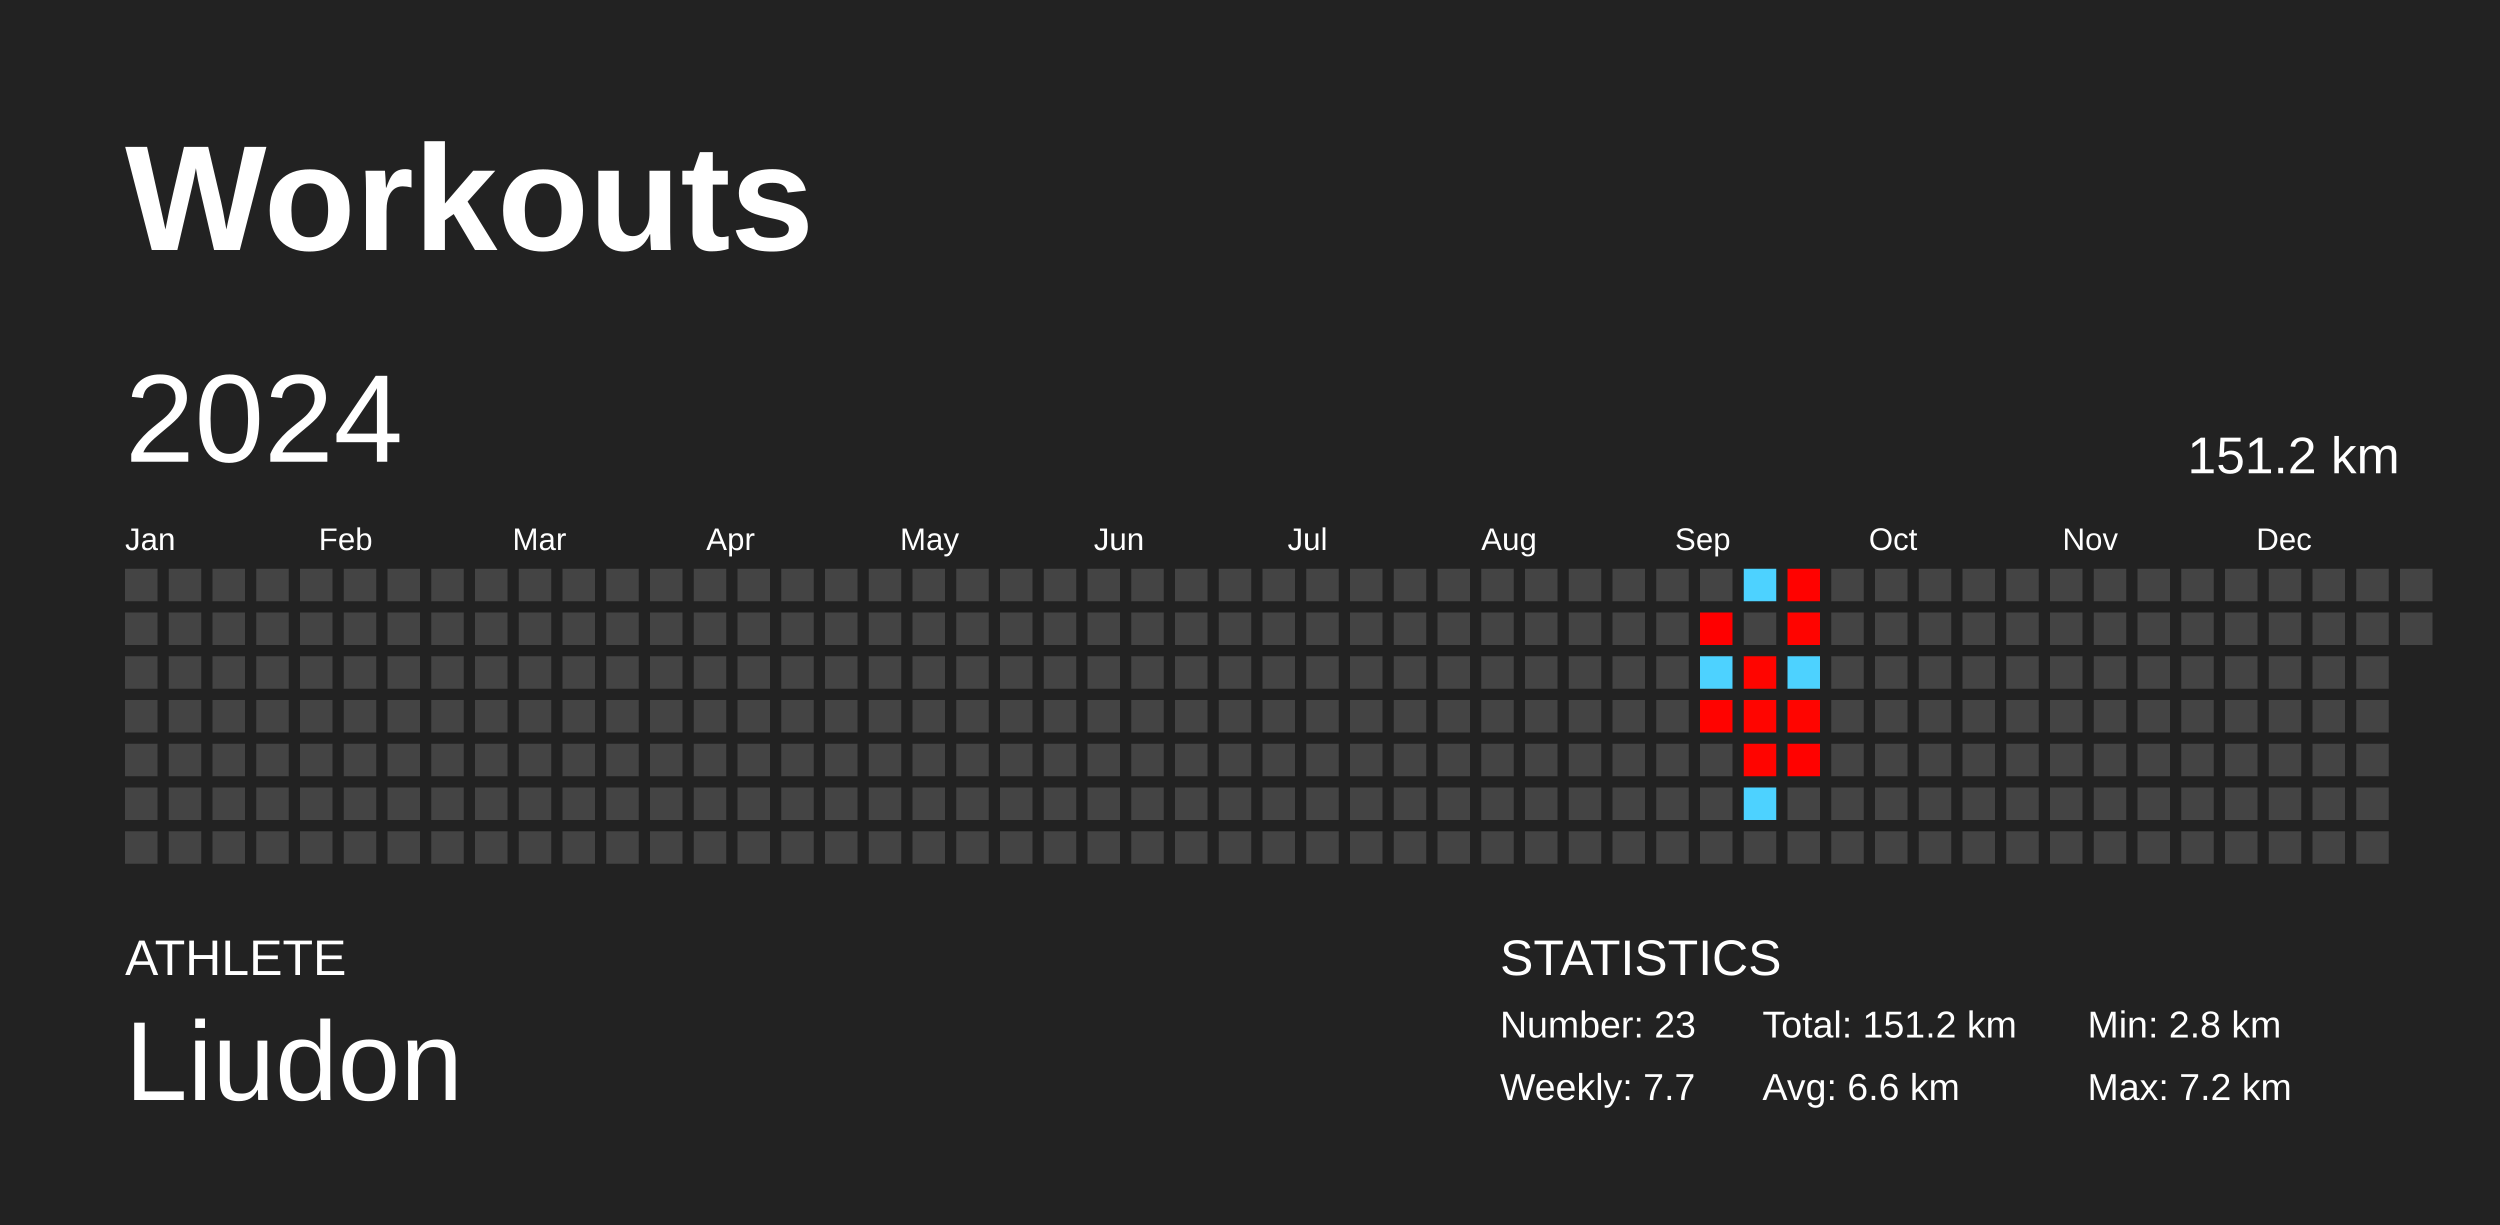
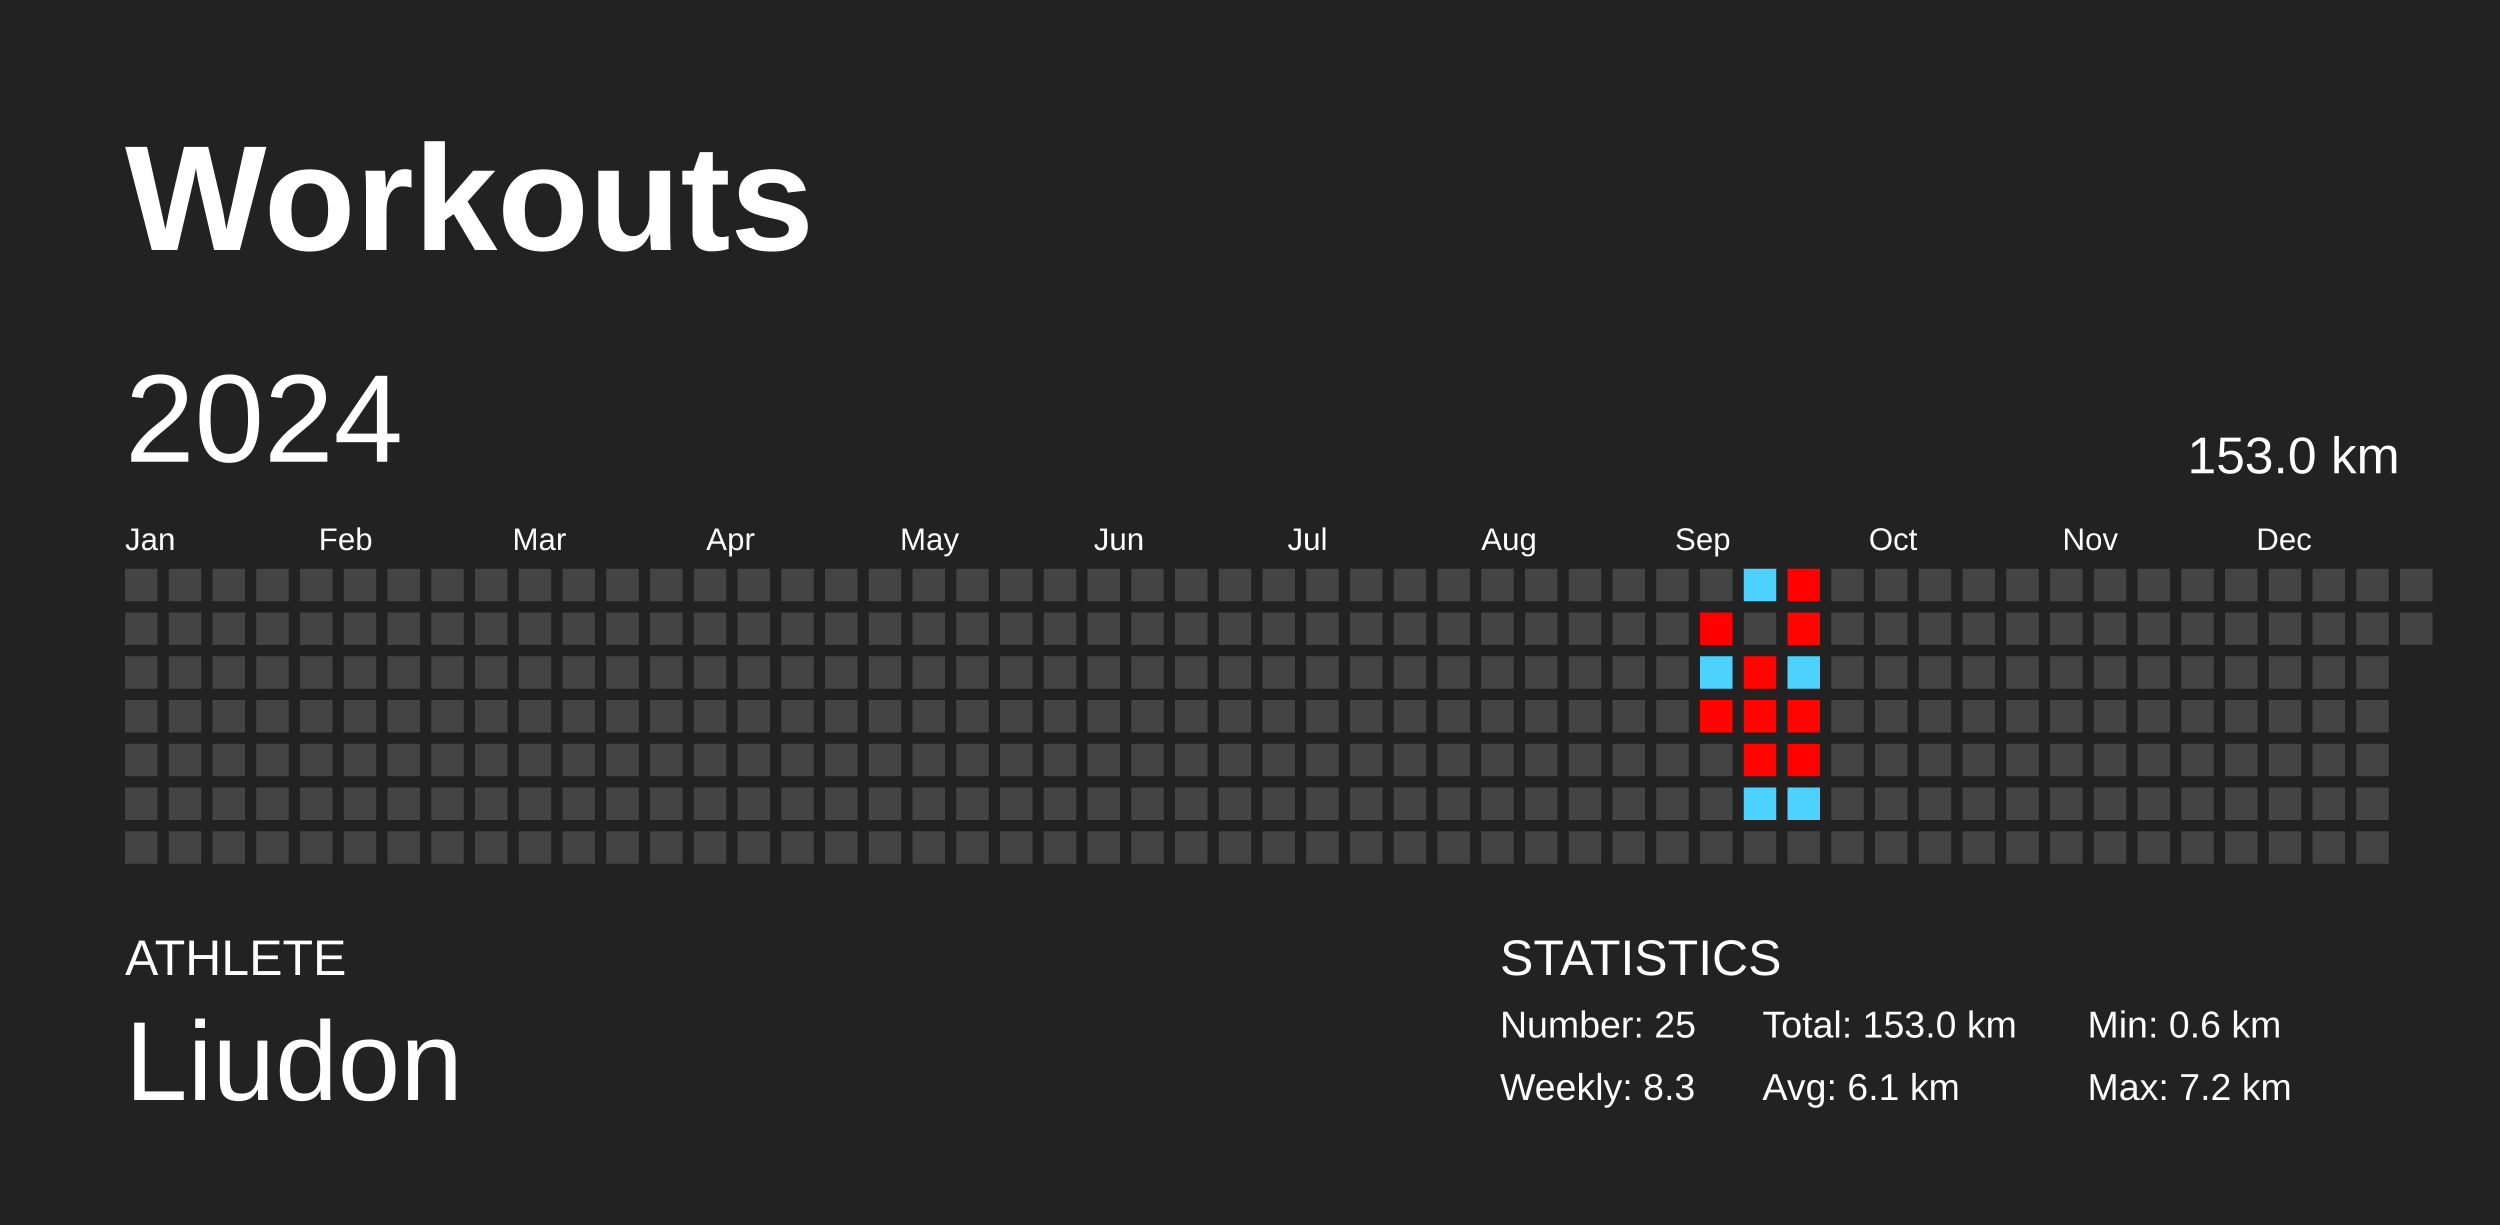
<svg xmlns="http://www.w3.org/2000/svg" baseProfile="full" height="98mm" version="1.1" viewBox="0,0,200,98" width="200mm">
  <defs />
  <rect fill="#222222" height="98" width="200" x="0" y="0" />
  <text fill="#FFFFFF" style="font-size:12px; font-family:Arial; font-weight:bold;" x="10" y="20">Workouts</text>
  <text fill="#FFFFFF" style="font-size:4px; font-family:Arial" x="10" y="78">ATHLETE</text>
  <text fill="#FFFFFF" style="font-size:9px; font-family:Arial" x="10" y="88">Liudon</text>
  <text fill="#FFFFFF" style="font-size:4px; font-family:Arial" x="120" y="78">STATISTICS</text>
-   <text fill="#FFFFFF" style="font-size:3px; font-family:Arial" x="120" y="83">Number: 23</text>
-   <text fill="#FFFFFF" style="font-size:3px; font-family:Arial" x="120" y="88">Weekly: 7.7</text>
-   <text fill="#FFFFFF" style="font-size:3px; font-family:Arial" x="141" y="83">Total: 151.2 km</text>
-   <text fill="#FFFFFF" style="font-size:3px; font-family:Arial" x="141" y="88">Avg: 6.6 km</text>
-   <text fill="#FFFFFF" style="font-size:3px; font-family:Arial" x="167" y="83">Min: 2.8 km</text>
+   <text fill="#FFFFFF" style="font-size:3px; font-family:Arial" x="120" y="83">Number: 25</text>
+   <text fill="#FFFFFF" style="font-size:3px; font-family:Arial" x="120" y="88">Weekly: 8.3</text>
+   <text fill="#FFFFFF" style="font-size:3px; font-family:Arial" x="141" y="83">Total: 153.0 km</text>
+   <text fill="#FFFFFF" style="font-size:3px; font-family:Arial" x="141" y="88">Avg: 6.1 km</text>
+   <text fill="#FFFFFF" style="font-size:3px; font-family:Arial" x="167" y="83">Min: 0.6 km</text>
  <text fill="#FFFFFF" style="font-size:3px; font-family:Arial" x="167" y="88">Max: 7.2 km</text>
  <text dominant-baseline="hanging" fill="#FFFFFF" style="font-size:10.0px; font-family:Arial;" x="10" y="30">2024</text>
-   <text dominant-baseline="hanging" fill="#FFFFFF" style="font-size:4.125px; font-family:Arial;" x="175" y="35">151.2 km</text>
+   <text dominant-baseline="hanging" fill="#FFFFFF" style="font-size:4.125px; font-family:Arial;" x="175" y="35">153.0 km</text>
  <text fill="#FFFFFF" style="font-size:2.5px; font-family:Arial" x="10.0" y="44">Jan</text>
  <text fill="#FFFFFF" style="font-size:2.5px; font-family:Arial" x="25.5" y="44">Feb</text>
  <text fill="#FFFFFF" style="font-size:2.5px; font-family:Arial" x="41.0" y="44">Mar</text>
  <text fill="#FFFFFF" style="font-size:2.5px; font-family:Arial" x="56.5" y="44">Apr</text>
  <text fill="#FFFFFF" style="font-size:2.5px; font-family:Arial" x="72.0" y="44">May</text>
  <text fill="#FFFFFF" style="font-size:2.5px; font-family:Arial" x="87.5" y="44">Jun</text>
  <text fill="#FFFFFF" style="font-size:2.5px; font-family:Arial" x="103.0" y="44">Jul</text>
  <text fill="#FFFFFF" style="font-size:2.5px; font-family:Arial" x="118.5" y="44">Aug</text>
  <text fill="#FFFFFF" style="font-size:2.5px; font-family:Arial" x="134.0" y="44">Sep</text>
  <text fill="#FFFFFF" style="font-size:2.5px; font-family:Arial" x="149.5" y="44">Oct</text>
  <text fill="#FFFFFF" style="font-size:2.5px; font-family:Arial" x="165.0" y="44">Nov</text>
  <text fill="#FFFFFF" style="font-size:2.5px; font-family:Arial" x="180.5" y="44">Dec</text>
  <rect fill="#444444" height="2.6" width="2.6" x="10.0" y="45.5" />
  <rect fill="#444444" height="2.6" width="2.6" x="10.0" y="49.0" />
  <rect fill="#444444" height="2.6" width="2.6" x="10.0" y="52.5" />
  <rect fill="#444444" height="2.6" width="2.6" x="10.0" y="56.0" />
  <rect fill="#444444" height="2.6" width="2.6" x="10.0" y="59.5" />
  <rect fill="#444444" height="2.6" width="2.6" x="10.0" y="63.0" />
  <rect fill="#444444" height="2.6" width="2.6" x="10.0" y="66.5" />
  <rect fill="#444444" height="2.6" width="2.6" x="13.5" y="45.5" />
  <rect fill="#444444" height="2.6" width="2.6" x="13.5" y="49.0" />
  <rect fill="#444444" height="2.6" width="2.6" x="13.5" y="52.5" />
  <rect fill="#444444" height="2.6" width="2.6" x="13.5" y="56.0" />
  <rect fill="#444444" height="2.6" width="2.6" x="13.5" y="59.5" />
  <rect fill="#444444" height="2.6" width="2.6" x="13.5" y="63.0" />
  <rect fill="#444444" height="2.6" width="2.6" x="13.5" y="66.5" />
  <rect fill="#444444" height="2.6" width="2.6" x="17.0" y="45.5" />
  <rect fill="#444444" height="2.6" width="2.6" x="17.0" y="49.0" />
  <rect fill="#444444" height="2.6" width="2.6" x="17.0" y="52.5" />
  <rect fill="#444444" height="2.6" width="2.6" x="17.0" y="56.0" />
  <rect fill="#444444" height="2.6" width="2.6" x="17.0" y="59.5" />
  <rect fill="#444444" height="2.6" width="2.6" x="17.0" y="63.0" />
  <rect fill="#444444" height="2.6" width="2.6" x="17.0" y="66.5" />
  <rect fill="#444444" height="2.6" width="2.6" x="20.5" y="45.5" />
  <rect fill="#444444" height="2.6" width="2.6" x="20.5" y="49.0" />
  <rect fill="#444444" height="2.6" width="2.6" x="20.5" y="52.5" />
  <rect fill="#444444" height="2.6" width="2.6" x="20.5" y="56.0" />
  <rect fill="#444444" height="2.6" width="2.6" x="20.5" y="59.5" />
  <rect fill="#444444" height="2.6" width="2.6" x="20.5" y="63.0" />
  <rect fill="#444444" height="2.6" width="2.6" x="20.5" y="66.5" />
  <rect fill="#444444" height="2.6" width="2.6" x="24.0" y="45.5" />
  <rect fill="#444444" height="2.6" width="2.6" x="24.0" y="49.0" />
  <rect fill="#444444" height="2.6" width="2.6" x="24.0" y="52.5" />
  <rect fill="#444444" height="2.6" width="2.6" x="24.0" y="56.0" />
  <rect fill="#444444" height="2.6" width="2.6" x="24.0" y="59.5" />
  <rect fill="#444444" height="2.6" width="2.6" x="24.0" y="63.0" />
  <rect fill="#444444" height="2.6" width="2.6" x="24.0" y="66.5" />
  <rect fill="#444444" height="2.6" width="2.6" x="27.5" y="45.5" />
  <rect fill="#444444" height="2.6" width="2.6" x="27.5" y="49.0" />
  <rect fill="#444444" height="2.6" width="2.6" x="27.5" y="52.5" />
  <rect fill="#444444" height="2.6" width="2.6" x="27.5" y="56.0" />
  <rect fill="#444444" height="2.6" width="2.6" x="27.5" y="59.5" />
  <rect fill="#444444" height="2.6" width="2.6" x="27.5" y="63.0" />
  <rect fill="#444444" height="2.6" width="2.6" x="27.5" y="66.5" />
  <rect fill="#444444" height="2.6" width="2.6" x="31.0" y="45.5" />
  <rect fill="#444444" height="2.6" width="2.6" x="31.0" y="49.0" />
  <rect fill="#444444" height="2.6" width="2.6" x="31.0" y="52.5" />
  <rect fill="#444444" height="2.6" width="2.6" x="31.0" y="56.0" />
  <rect fill="#444444" height="2.6" width="2.6" x="31.0" y="59.5" />
  <rect fill="#444444" height="2.6" width="2.6" x="31.0" y="63.0" />
  <rect fill="#444444" height="2.6" width="2.6" x="31.0" y="66.5" />
  <rect fill="#444444" height="2.6" width="2.6" x="34.5" y="45.5" />
  <rect fill="#444444" height="2.6" width="2.6" x="34.5" y="49.0" />
  <rect fill="#444444" height="2.6" width="2.6" x="34.5" y="52.5" />
  <rect fill="#444444" height="2.6" width="2.6" x="34.5" y="56.0" />
  <rect fill="#444444" height="2.6" width="2.6" x="34.5" y="59.5" />
  <rect fill="#444444" height="2.6" width="2.6" x="34.5" y="63.0" />
  <rect fill="#444444" height="2.6" width="2.6" x="34.5" y="66.5" />
  <rect fill="#444444" height="2.6" width="2.6" x="38.0" y="45.5" />
  <rect fill="#444444" height="2.6" width="2.6" x="38.0" y="49.0" />
  <rect fill="#444444" height="2.6" width="2.6" x="38.0" y="52.5" />
  <rect fill="#444444" height="2.6" width="2.6" x="38.0" y="56.0" />
  <rect fill="#444444" height="2.6" width="2.6" x="38.0" y="59.5" />
  <rect fill="#444444" height="2.6" width="2.6" x="38.0" y="63.0" />
  <rect fill="#444444" height="2.6" width="2.6" x="38.0" y="66.5" />
  <rect fill="#444444" height="2.6" width="2.6" x="41.5" y="45.5" />
  <rect fill="#444444" height="2.6" width="2.6" x="41.5" y="49.0" />
  <rect fill="#444444" height="2.6" width="2.6" x="41.5" y="52.5" />
  <rect fill="#444444" height="2.6" width="2.6" x="41.5" y="56.0" />
  <rect fill="#444444" height="2.6" width="2.6" x="41.5" y="59.5" />
  <rect fill="#444444" height="2.6" width="2.6" x="41.5" y="63.0" />
  <rect fill="#444444" height="2.6" width="2.6" x="41.5" y="66.5" />
  <rect fill="#444444" height="2.6" width="2.6" x="45.0" y="45.5" />
  <rect fill="#444444" height="2.6" width="2.6" x="45.0" y="49.0" />
  <rect fill="#444444" height="2.6" width="2.6" x="45.0" y="52.5" />
  <rect fill="#444444" height="2.6" width="2.6" x="45.0" y="56.0" />
  <rect fill="#444444" height="2.6" width="2.6" x="45.0" y="59.5" />
  <rect fill="#444444" height="2.6" width="2.6" x="45.0" y="63.0" />
  <rect fill="#444444" height="2.6" width="2.6" x="45.0" y="66.5" />
  <rect fill="#444444" height="2.6" width="2.6" x="48.5" y="45.5" />
  <rect fill="#444444" height="2.6" width="2.6" x="48.5" y="49.0" />
  <rect fill="#444444" height="2.6" width="2.6" x="48.5" y="52.5" />
  <rect fill="#444444" height="2.6" width="2.6" x="48.5" y="56.0" />
  <rect fill="#444444" height="2.6" width="2.6" x="48.5" y="59.5" />
  <rect fill="#444444" height="2.6" width="2.6" x="48.5" y="63.0" />
  <rect fill="#444444" height="2.6" width="2.6" x="48.5" y="66.5" />
  <rect fill="#444444" height="2.6" width="2.6" x="52.0" y="45.5" />
  <rect fill="#444444" height="2.6" width="2.6" x="52.0" y="49.0" />
  <rect fill="#444444" height="2.6" width="2.6" x="52.0" y="52.5" />
  <rect fill="#444444" height="2.6" width="2.6" x="52.0" y="56.0" />
  <rect fill="#444444" height="2.6" width="2.6" x="52.0" y="59.5" />
  <rect fill="#444444" height="2.6" width="2.6" x="52.0" y="63.0" />
  <rect fill="#444444" height="2.6" width="2.6" x="52.0" y="66.5" />
  <rect fill="#444444" height="2.6" width="2.6" x="55.5" y="45.5" />
  <rect fill="#444444" height="2.6" width="2.6" x="55.5" y="49.0" />
  <rect fill="#444444" height="2.6" width="2.6" x="55.5" y="52.5" />
  <rect fill="#444444" height="2.6" width="2.6" x="55.5" y="56.0" />
  <rect fill="#444444" height="2.6" width="2.6" x="55.5" y="59.5" />
  <rect fill="#444444" height="2.6" width="2.6" x="55.5" y="63.0" />
  <rect fill="#444444" height="2.6" width="2.6" x="55.5" y="66.5" />
  <rect fill="#444444" height="2.6" width="2.6" x="59.0" y="45.5" />
  <rect fill="#444444" height="2.6" width="2.6" x="59.0" y="49.0" />
  <rect fill="#444444" height="2.6" width="2.6" x="59.0" y="52.5" />
  <rect fill="#444444" height="2.6" width="2.6" x="59.0" y="56.0" />
  <rect fill="#444444" height="2.6" width="2.6" x="59.0" y="59.5" />
  <rect fill="#444444" height="2.6" width="2.6" x="59.0" y="63.0" />
  <rect fill="#444444" height="2.6" width="2.6" x="59.0" y="66.5" />
  <rect fill="#444444" height="2.6" width="2.6" x="62.5" y="45.5" />
  <rect fill="#444444" height="2.6" width="2.6" x="62.5" y="49.0" />
  <rect fill="#444444" height="2.6" width="2.6" x="62.5" y="52.5" />
  <rect fill="#444444" height="2.6" width="2.6" x="62.5" y="56.0" />
  <rect fill="#444444" height="2.6" width="2.6" x="62.5" y="59.5" />
  <rect fill="#444444" height="2.6" width="2.6" x="62.5" y="63.0" />
  <rect fill="#444444" height="2.6" width="2.6" x="62.5" y="66.5" />
  <rect fill="#444444" height="2.6" width="2.6" x="66.0" y="45.5" />
  <rect fill="#444444" height="2.6" width="2.6" x="66.0" y="49.0" />
  <rect fill="#444444" height="2.6" width="2.6" x="66.0" y="52.5" />
  <rect fill="#444444" height="2.6" width="2.6" x="66.0" y="56.0" />
  <rect fill="#444444" height="2.6" width="2.6" x="66.0" y="59.5" />
  <rect fill="#444444" height="2.6" width="2.6" x="66.0" y="63.0" />
  <rect fill="#444444" height="2.6" width="2.6" x="66.0" y="66.5" />
  <rect fill="#444444" height="2.6" width="2.6" x="69.5" y="45.5" />
  <rect fill="#444444" height="2.6" width="2.6" x="69.5" y="49.0" />
  <rect fill="#444444" height="2.6" width="2.6" x="69.5" y="52.5" />
  <rect fill="#444444" height="2.6" width="2.6" x="69.5" y="56.0" />
  <rect fill="#444444" height="2.6" width="2.6" x="69.5" y="59.5" />
  <rect fill="#444444" height="2.6" width="2.6" x="69.5" y="63.0" />
  <rect fill="#444444" height="2.6" width="2.6" x="69.5" y="66.5" />
  <rect fill="#444444" height="2.6" width="2.6" x="73.0" y="45.5" />
  <rect fill="#444444" height="2.6" width="2.6" x="73.0" y="49.0" />
  <rect fill="#444444" height="2.6" width="2.6" x="73.0" y="52.5" />
  <rect fill="#444444" height="2.6" width="2.6" x="73.0" y="56.0" />
  <rect fill="#444444" height="2.6" width="2.6" x="73.0" y="59.5" />
  <rect fill="#444444" height="2.6" width="2.6" x="73.0" y="63.0" />
  <rect fill="#444444" height="2.6" width="2.6" x="73.0" y="66.5" />
  <rect fill="#444444" height="2.6" width="2.6" x="76.5" y="45.5" />
  <rect fill="#444444" height="2.6" width="2.6" x="76.5" y="49.0" />
  <rect fill="#444444" height="2.6" width="2.6" x="76.5" y="52.5" />
  <rect fill="#444444" height="2.6" width="2.6" x="76.5" y="56.0" />
  <rect fill="#444444" height="2.6" width="2.6" x="76.5" y="59.5" />
  <rect fill="#444444" height="2.6" width="2.6" x="76.5" y="63.0" />
  <rect fill="#444444" height="2.6" width="2.6" x="76.5" y="66.5" />
  <rect fill="#444444" height="2.6" width="2.6" x="80.0" y="45.5" />
  <rect fill="#444444" height="2.6" width="2.6" x="80.0" y="49.0" />
  <rect fill="#444444" height="2.6" width="2.6" x="80.0" y="52.5" />
  <rect fill="#444444" height="2.6" width="2.6" x="80.0" y="56.0" />
  <rect fill="#444444" height="2.6" width="2.6" x="80.0" y="59.5" />
  <rect fill="#444444" height="2.6" width="2.6" x="80.0" y="63.0" />
  <rect fill="#444444" height="2.6" width="2.6" x="80.0" y="66.5" />
  <rect fill="#444444" height="2.6" width="2.6" x="83.5" y="45.5" />
  <rect fill="#444444" height="2.6" width="2.6" x="83.5" y="49.0" />
  <rect fill="#444444" height="2.6" width="2.6" x="83.5" y="52.5" />
  <rect fill="#444444" height="2.6" width="2.6" x="83.5" y="56.0" />
  <rect fill="#444444" height="2.6" width="2.6" x="83.5" y="59.5" />
  <rect fill="#444444" height="2.6" width="2.6" x="83.5" y="63.0" />
  <rect fill="#444444" height="2.6" width="2.6" x="83.5" y="66.5" />
  <rect fill="#444444" height="2.6" width="2.6" x="87.0" y="45.5" />
  <rect fill="#444444" height="2.6" width="2.6" x="87.0" y="49.0" />
  <rect fill="#444444" height="2.6" width="2.6" x="87.0" y="52.5" />
  <rect fill="#444444" height="2.6" width="2.6" x="87.0" y="56.0" />
  <rect fill="#444444" height="2.6" width="2.6" x="87.0" y="59.5" />
  <rect fill="#444444" height="2.6" width="2.6" x="87.0" y="63.0" />
  <rect fill="#444444" height="2.6" width="2.6" x="87.0" y="66.5" />
  <rect fill="#444444" height="2.6" width="2.6" x="90.5" y="45.5" />
  <rect fill="#444444" height="2.6" width="2.6" x="90.5" y="49.0" />
  <rect fill="#444444" height="2.6" width="2.6" x="90.5" y="52.5" />
  <rect fill="#444444" height="2.6" width="2.6" x="90.5" y="56.0" />
  <rect fill="#444444" height="2.6" width="2.6" x="90.5" y="59.5" />
  <rect fill="#444444" height="2.6" width="2.6" x="90.5" y="63.0" />
  <rect fill="#444444" height="2.6" width="2.6" x="90.5" y="66.5" />
  <rect fill="#444444" height="2.6" width="2.6" x="94.0" y="45.5" />
  <rect fill="#444444" height="2.6" width="2.6" x="94.0" y="49.0" />
  <rect fill="#444444" height="2.6" width="2.6" x="94.0" y="52.5" />
  <rect fill="#444444" height="2.6" width="2.6" x="94.0" y="56.0" />
  <rect fill="#444444" height="2.6" width="2.6" x="94.0" y="59.5" />
  <rect fill="#444444" height="2.6" width="2.6" x="94.0" y="63.0" />
  <rect fill="#444444" height="2.6" width="2.6" x="94.0" y="66.5" />
  <rect fill="#444444" height="2.6" width="2.6" x="97.5" y="45.5" />
  <rect fill="#444444" height="2.6" width="2.6" x="97.5" y="49.0" />
  <rect fill="#444444" height="2.6" width="2.6" x="97.5" y="52.5" />
  <rect fill="#444444" height="2.6" width="2.6" x="97.5" y="56.0" />
  <rect fill="#444444" height="2.6" width="2.6" x="97.5" y="59.5" />
  <rect fill="#444444" height="2.6" width="2.6" x="97.5" y="63.0" />
  <rect fill="#444444" height="2.6" width="2.6" x="97.5" y="66.5" />
  <rect fill="#444444" height="2.6" width="2.6" x="101.0" y="45.5" />
  <rect fill="#444444" height="2.6" width="2.6" x="101.0" y="49.0" />
  <rect fill="#444444" height="2.6" width="2.6" x="101.0" y="52.5" />
  <rect fill="#444444" height="2.6" width="2.6" x="101.0" y="56.0" />
  <rect fill="#444444" height="2.6" width="2.6" x="101.0" y="59.5" />
  <rect fill="#444444" height="2.6" width="2.6" x="101.0" y="63.0" />
  <rect fill="#444444" height="2.6" width="2.6" x="101.0" y="66.5" />
  <rect fill="#444444" height="2.6" width="2.6" x="104.5" y="45.5" />
  <rect fill="#444444" height="2.6" width="2.6" x="104.5" y="49.0" />
  <rect fill="#444444" height="2.6" width="2.6" x="104.5" y="52.5" />
  <rect fill="#444444" height="2.6" width="2.6" x="104.5" y="56.0" />
  <rect fill="#444444" height="2.6" width="2.6" x="104.5" y="59.5" />
  <rect fill="#444444" height="2.6" width="2.6" x="104.5" y="63.0" />
  <rect fill="#444444" height="2.6" width="2.6" x="104.5" y="66.5" />
  <rect fill="#444444" height="2.6" width="2.6" x="108.0" y="45.5" />
  <rect fill="#444444" height="2.6" width="2.6" x="108.0" y="49.0" />
  <rect fill="#444444" height="2.6" width="2.6" x="108.0" y="52.5" />
  <rect fill="#444444" height="2.6" width="2.6" x="108.0" y="56.0" />
  <rect fill="#444444" height="2.6" width="2.6" x="108.0" y="59.5" />
  <rect fill="#444444" height="2.6" width="2.6" x="108.0" y="63.0" />
  <rect fill="#444444" height="2.6" width="2.6" x="108.0" y="66.5" />
  <rect fill="#444444" height="2.6" width="2.6" x="111.5" y="45.5" />
  <rect fill="#444444" height="2.6" width="2.6" x="111.5" y="49.0" />
  <rect fill="#444444" height="2.6" width="2.6" x="111.5" y="52.5" />
  <rect fill="#444444" height="2.6" width="2.6" x="111.5" y="56.0" />
  <rect fill="#444444" height="2.6" width="2.6" x="111.5" y="59.5" />
  <rect fill="#444444" height="2.6" width="2.6" x="111.5" y="63.0" />
  <rect fill="#444444" height="2.6" width="2.6" x="111.5" y="66.5" />
  <rect fill="#444444" height="2.6" width="2.6" x="115.0" y="45.5" />
  <rect fill="#444444" height="2.6" width="2.6" x="115.0" y="49.0" />
  <rect fill="#444444" height="2.6" width="2.6" x="115.0" y="52.5" />
  <rect fill="#444444" height="2.6" width="2.6" x="115.0" y="56.0" />
  <rect fill="#444444" height="2.6" width="2.6" x="115.0" y="59.5" />
  <rect fill="#444444" height="2.6" width="2.6" x="115.0" y="63.0" />
  <rect fill="#444444" height="2.6" width="2.6" x="115.0" y="66.5" />
  <rect fill="#444444" height="2.6" width="2.6" x="118.5" y="45.5" />
  <rect fill="#444444" height="2.6" width="2.6" x="118.5" y="49.0" />
  <rect fill="#444444" height="2.6" width="2.6" x="118.5" y="52.5" />
  <rect fill="#444444" height="2.6" width="2.6" x="118.5" y="56.0" />
  <rect fill="#444444" height="2.6" width="2.6" x="118.5" y="59.5" />
  <rect fill="#444444" height="2.6" width="2.6" x="118.5" y="63.0" />
  <rect fill="#444444" height="2.6" width="2.6" x="118.5" y="66.5" />
  <rect fill="#444444" height="2.6" width="2.6" x="122.0" y="45.5" />
  <rect fill="#444444" height="2.6" width="2.6" x="122.0" y="49.0" />
  <rect fill="#444444" height="2.6" width="2.6" x="122.0" y="52.5" />
  <rect fill="#444444" height="2.6" width="2.6" x="122.0" y="56.0" />
  <rect fill="#444444" height="2.6" width="2.6" x="122.0" y="59.5" />
  <rect fill="#444444" height="2.6" width="2.6" x="122.0" y="63.0" />
  <rect fill="#444444" height="2.6" width="2.6" x="122.0" y="66.5" />
  <rect fill="#444444" height="2.6" width="2.6" x="125.5" y="45.5" />
  <rect fill="#444444" height="2.6" width="2.6" x="125.5" y="49.0" />
  <rect fill="#444444" height="2.6" width="2.6" x="125.5" y="52.5" />
  <rect fill="#444444" height="2.6" width="2.6" x="125.5" y="56.0" />
  <rect fill="#444444" height="2.6" width="2.6" x="125.5" y="59.5" />
  <rect fill="#444444" height="2.6" width="2.6" x="125.5" y="63.0" />
  <rect fill="#444444" height="2.6" width="2.6" x="125.5" y="66.5" />
  <rect fill="#444444" height="2.6" width="2.6" x="129.0" y="45.5" />
  <rect fill="#444444" height="2.6" width="2.6" x="129.0" y="49.0" />
  <rect fill="#444444" height="2.6" width="2.6" x="129.0" y="52.5" />
  <rect fill="#444444" height="2.6" width="2.6" x="129.0" y="56.0" />
  <rect fill="#444444" height="2.6" width="2.6" x="129.0" y="59.5" />
  <rect fill="#444444" height="2.6" width="2.6" x="129.0" y="63.0" />
  <rect fill="#444444" height="2.6" width="2.6" x="129.0" y="66.5" />
  <rect fill="#444444" height="2.6" width="2.6" x="132.5" y="45.5" />
  <rect fill="#444444" height="2.6" width="2.6" x="132.5" y="49.0" />
  <rect fill="#444444" height="2.6" width="2.6" x="132.5" y="52.5" />
  <rect fill="#444444" height="2.6" width="2.6" x="132.5" y="56.0" />
  <rect fill="#444444" height="2.6" width="2.6" x="132.5" y="59.5" />
  <rect fill="#444444" height="2.6" width="2.6" x="132.5" y="63.0" />
  <rect fill="#444444" height="2.6" width="2.6" x="132.5" y="66.5" />
  <rect fill="#444444" height="2.6" width="2.6" x="136.0" y="45.5" />
  <rect fill="#ff0000" height="2.6" width="2.6" x="136.0" y="49.0" />
  <rect fill="#4dd2ff" height="2.6" width="2.6" x="136.0" y="52.5" />
  <rect fill="#ff0300" height="2.6" width="2.6" x="136.0" y="56.0" />
  <rect fill="#444444" height="2.6" width="2.6" x="136.0" y="59.5" />
  <rect fill="#444444" height="2.6" width="2.6" x="136.0" y="63.0" />
  <rect fill="#444444" height="2.6" width="2.6" x="136.0" y="66.5" />
  <rect fill="#4dd2ff" height="2.6" width="2.6" x="139.5" y="45.5" />
  <rect fill="#444444" height="2.6" width="2.6" x="139.5" y="49.0" />
-   <rect fill="#ff0500" height="2.6" width="2.6" x="139.5" y="52.5" />
-   <rect fill="#ff0500" height="2.6" width="2.6" x="139.5" y="56.0" />
+   <rect fill="#ff0400" height="2.6" width="2.6" x="139.5" y="52.5" />
+   <rect fill="#ff0400" height="2.6" width="2.6" x="139.5" y="56.0" />
  <rect fill="#ff0400" height="2.6" width="2.6" x="139.5" y="59.5" />
  <rect fill="#4dd2ff" height="2.6" width="2.6" x="139.5" y="63.0" />
  <rect fill="#444444" height="2.6" width="2.6" x="139.5" y="66.5" />
  <rect fill="#ff0200" height="2.6" width="2.6" x="143.0" y="45.5" />
  <rect fill="#ff0400" height="2.6" width="2.6" x="143.0" y="49.0" />
  <rect fill="#4dd2ff" height="2.6" width="2.6" x="143.0" y="52.5" />
-   <rect fill="#ff0500" height="2.6" width="2.6" x="143.0" y="56.0" />
+   <rect fill="#ff0400" height="2.6" width="2.6" x="143.0" y="56.0" />
  <rect fill="#ff0200" height="2.6" width="2.6" x="143.0" y="59.5" />
-   <rect fill="#444444" height="2.6" width="2.6" x="143.0" y="63.0" />
+   <rect fill="#4dd2ff" height="2.6" width="2.6" x="143.0" y="63.0" />
  <rect fill="#444444" height="2.6" width="2.6" x="143.0" y="66.5" />
  <rect fill="#444444" height="2.6" width="2.6" x="146.5" y="45.5" />
  <rect fill="#444444" height="2.6" width="2.6" x="146.5" y="49.0" />
  <rect fill="#444444" height="2.6" width="2.6" x="146.5" y="52.5" />
  <rect fill="#444444" height="2.6" width="2.6" x="146.5" y="56.0" />
  <rect fill="#444444" height="2.6" width="2.6" x="146.5" y="59.5" />
  <rect fill="#444444" height="2.6" width="2.6" x="146.5" y="63.0" />
  <rect fill="#444444" height="2.6" width="2.6" x="146.5" y="66.5" />
  <rect fill="#444444" height="2.6" width="2.6" x="150.0" y="45.5" />
  <rect fill="#444444" height="2.6" width="2.6" x="150.0" y="49.0" />
  <rect fill="#444444" height="2.6" width="2.6" x="150.0" y="52.5" />
  <rect fill="#444444" height="2.6" width="2.6" x="150.0" y="56.0" />
  <rect fill="#444444" height="2.6" width="2.6" x="150.0" y="59.5" />
  <rect fill="#444444" height="2.6" width="2.6" x="150.0" y="63.0" />
  <rect fill="#444444" height="2.6" width="2.6" x="150.0" y="66.5" />
  <rect fill="#444444" height="2.6" width="2.6" x="153.5" y="45.5" />
  <rect fill="#444444" height="2.6" width="2.6" x="153.5" y="49.0" />
  <rect fill="#444444" height="2.6" width="2.6" x="153.5" y="52.5" />
  <rect fill="#444444" height="2.6" width="2.6" x="153.5" y="56.0" />
  <rect fill="#444444" height="2.6" width="2.6" x="153.5" y="59.5" />
  <rect fill="#444444" height="2.6" width="2.6" x="153.5" y="63.0" />
  <rect fill="#444444" height="2.6" width="2.6" x="153.5" y="66.5" />
  <rect fill="#444444" height="2.6" width="2.6" x="157.0" y="45.5" />
  <rect fill="#444444" height="2.6" width="2.6" x="157.0" y="49.0" />
  <rect fill="#444444" height="2.6" width="2.6" x="157.0" y="52.5" />
  <rect fill="#444444" height="2.6" width="2.6" x="157.0" y="56.0" />
  <rect fill="#444444" height="2.6" width="2.6" x="157.0" y="59.5" />
  <rect fill="#444444" height="2.6" width="2.6" x="157.0" y="63.0" />
  <rect fill="#444444" height="2.6" width="2.6" x="157.0" y="66.5" />
  <rect fill="#444444" height="2.6" width="2.6" x="160.5" y="45.5" />
  <rect fill="#444444" height="2.6" width="2.6" x="160.5" y="49.0" />
  <rect fill="#444444" height="2.6" width="2.6" x="160.5" y="52.5" />
  <rect fill="#444444" height="2.6" width="2.6" x="160.5" y="56.0" />
  <rect fill="#444444" height="2.6" width="2.6" x="160.5" y="59.5" />
  <rect fill="#444444" height="2.6" width="2.6" x="160.5" y="63.0" />
  <rect fill="#444444" height="2.6" width="2.6" x="160.5" y="66.5" />
  <rect fill="#444444" height="2.6" width="2.6" x="164.0" y="45.5" />
  <rect fill="#444444" height="2.6" width="2.6" x="164.0" y="49.0" />
  <rect fill="#444444" height="2.6" width="2.6" x="164.0" y="52.5" />
  <rect fill="#444444" height="2.6" width="2.6" x="164.0" y="56.0" />
  <rect fill="#444444" height="2.6" width="2.6" x="164.0" y="59.5" />
  <rect fill="#444444" height="2.6" width="2.6" x="164.0" y="63.0" />
  <rect fill="#444444" height="2.6" width="2.6" x="164.0" y="66.5" />
  <rect fill="#444444" height="2.6" width="2.6" x="167.5" y="45.5" />
  <rect fill="#444444" height="2.6" width="2.6" x="167.5" y="49.0" />
  <rect fill="#444444" height="2.6" width="2.6" x="167.5" y="52.5" />
  <rect fill="#444444" height="2.6" width="2.6" x="167.5" y="56.0" />
  <rect fill="#444444" height="2.6" width="2.6" x="167.5" y="59.5" />
  <rect fill="#444444" height="2.6" width="2.6" x="167.5" y="63.0" />
  <rect fill="#444444" height="2.6" width="2.6" x="167.5" y="66.5" />
  <rect fill="#444444" height="2.6" width="2.6" x="171.0" y="45.5" />
  <rect fill="#444444" height="2.6" width="2.6" x="171.0" y="49.0" />
  <rect fill="#444444" height="2.6" width="2.6" x="171.0" y="52.5" />
  <rect fill="#444444" height="2.6" width="2.6" x="171.0" y="56.0" />
  <rect fill="#444444" height="2.6" width="2.6" x="171.0" y="59.5" />
  <rect fill="#444444" height="2.6" width="2.6" x="171.0" y="63.0" />
  <rect fill="#444444" height="2.6" width="2.6" x="171.0" y="66.5" />
  <rect fill="#444444" height="2.6" width="2.6" x="174.5" y="45.5" />
  <rect fill="#444444" height="2.6" width="2.6" x="174.5" y="49.0" />
  <rect fill="#444444" height="2.6" width="2.6" x="174.5" y="52.5" />
  <rect fill="#444444" height="2.6" width="2.6" x="174.5" y="56.0" />
  <rect fill="#444444" height="2.6" width="2.6" x="174.5" y="59.5" />
  <rect fill="#444444" height="2.6" width="2.6" x="174.5" y="63.0" />
  <rect fill="#444444" height="2.6" width="2.6" x="174.5" y="66.5" />
  <rect fill="#444444" height="2.6" width="2.6" x="178.0" y="45.5" />
  <rect fill="#444444" height="2.6" width="2.6" x="178.0" y="49.0" />
  <rect fill="#444444" height="2.6" width="2.6" x="178.0" y="52.5" />
  <rect fill="#444444" height="2.6" width="2.6" x="178.0" y="56.0" />
  <rect fill="#444444" height="2.6" width="2.6" x="178.0" y="59.5" />
  <rect fill="#444444" height="2.6" width="2.6" x="178.0" y="63.0" />
  <rect fill="#444444" height="2.6" width="2.6" x="178.0" y="66.5" />
  <rect fill="#444444" height="2.6" width="2.6" x="181.5" y="45.5" />
  <rect fill="#444444" height="2.6" width="2.6" x="181.5" y="49.0" />
  <rect fill="#444444" height="2.6" width="2.6" x="181.5" y="52.5" />
  <rect fill="#444444" height="2.6" width="2.6" x="181.5" y="56.0" />
  <rect fill="#444444" height="2.6" width="2.6" x="181.5" y="59.5" />
  <rect fill="#444444" height="2.6" width="2.6" x="181.5" y="63.0" />
  <rect fill="#444444" height="2.6" width="2.6" x="181.5" y="66.5" />
  <rect fill="#444444" height="2.6" width="2.6" x="185.0" y="45.5" />
  <rect fill="#444444" height="2.6" width="2.6" x="185.0" y="49.0" />
  <rect fill="#444444" height="2.6" width="2.6" x="185.0" y="52.5" />
  <rect fill="#444444" height="2.6" width="2.6" x="185.0" y="56.0" />
  <rect fill="#444444" height="2.6" width="2.6" x="185.0" y="59.5" />
  <rect fill="#444444" height="2.6" width="2.6" x="185.0" y="63.0" />
  <rect fill="#444444" height="2.6" width="2.6" x="185.0" y="66.5" />
  <rect fill="#444444" height="2.6" width="2.6" x="188.5" y="45.5" />
  <rect fill="#444444" height="2.6" width="2.6" x="188.5" y="49.0" />
  <rect fill="#444444" height="2.6" width="2.6" x="188.5" y="52.5" />
  <rect fill="#444444" height="2.6" width="2.6" x="188.5" y="56.0" />
  <rect fill="#444444" height="2.6" width="2.6" x="188.5" y="59.5" />
  <rect fill="#444444" height="2.6" width="2.6" x="188.5" y="63.0" />
  <rect fill="#444444" height="2.6" width="2.6" x="188.5" y="66.5" />
  <rect fill="#444444" height="2.6" width="2.6" x="192.0" y="45.5" />
  <rect fill="#444444" height="2.6" width="2.6" x="192.0" y="49.0" />
</svg>
